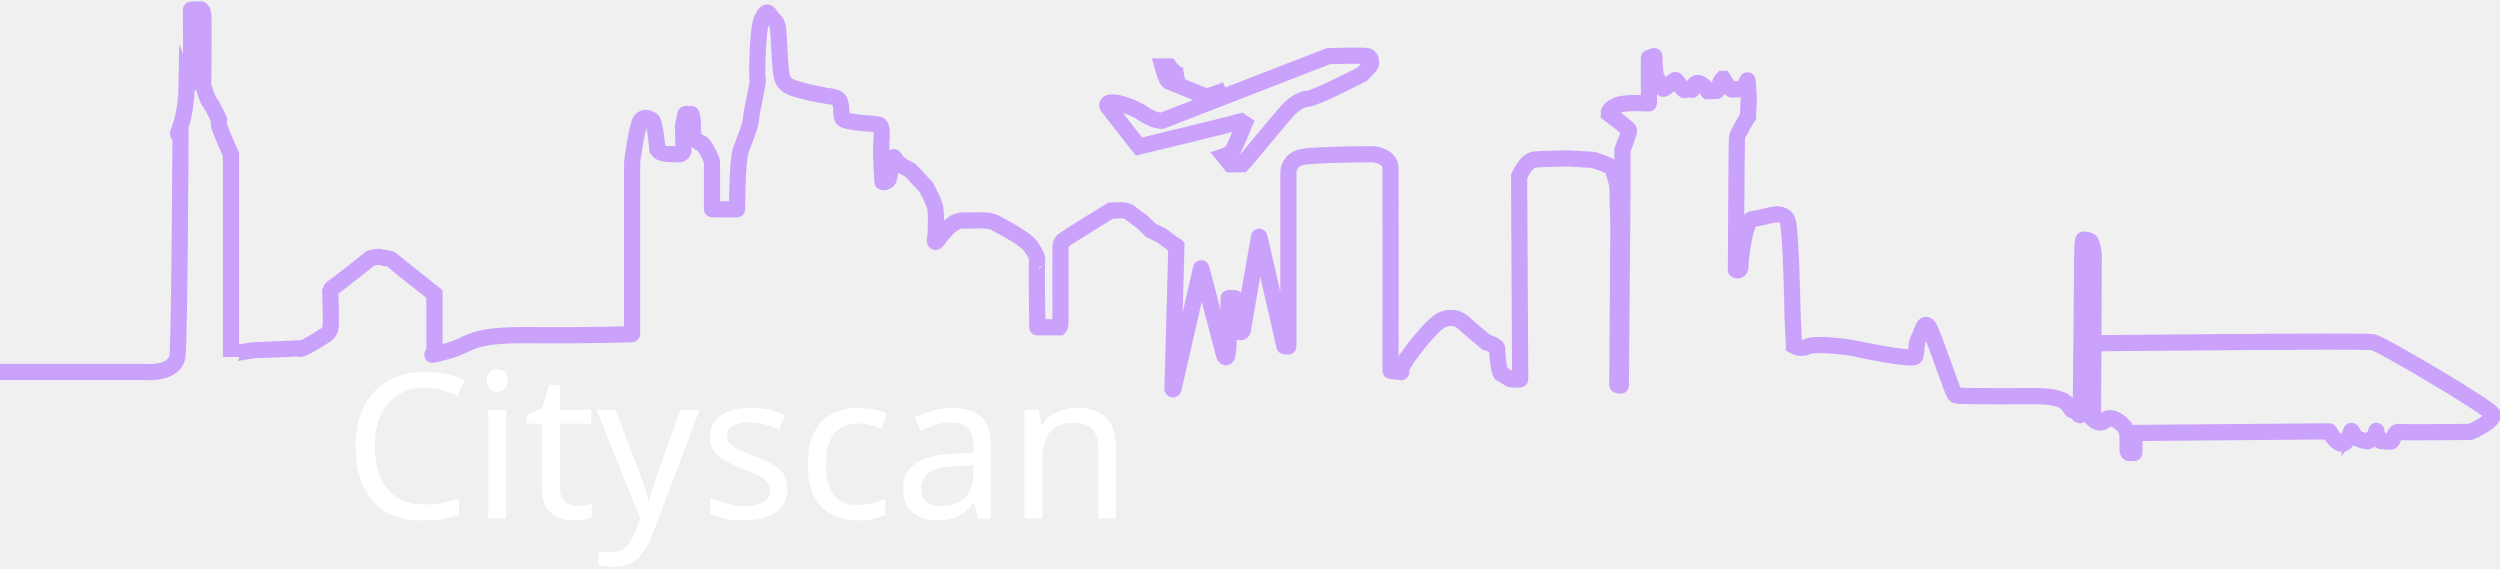
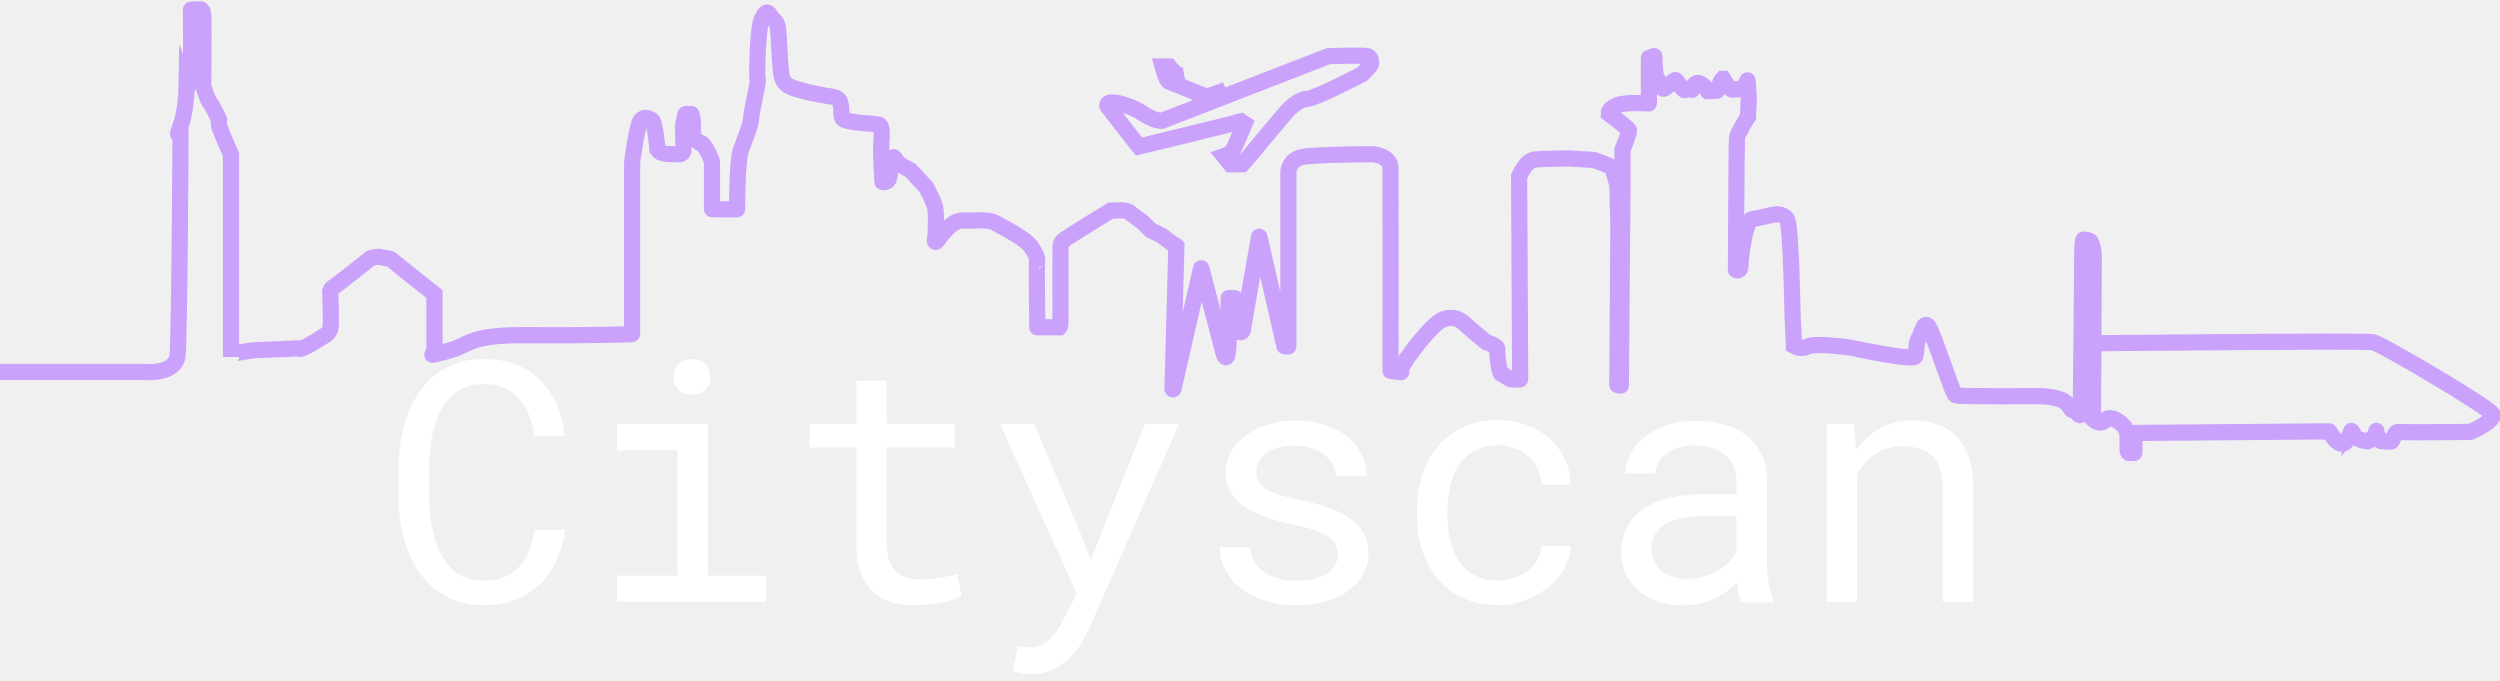
- <svg xmlns="http://www.w3.org/2000/svg" version="1.1" id="Layer_1" x="0px" y="0px" viewBox="0 0 1852.9 421" style="enable-background:new 0 0 1852.9 421;" xml:space="preserve">
+ <svg xmlns="http://www.w3.org/2000/svg" version="1.1" id="Layer_1" x="0px" y="0px" viewBox="0 0 1852.9 504" style="enable-background:new 0 0 1852.9 504;" xml:space="preserve">
  <style type="text/css">
	.st0{fill:none;stroke:#CAA2FC;stroke-width:12;stroke-miterlimit:10;}
	.st1{fill:none;}
- 	.st2{fill:#FFFFFF;}
- 	.st3{font-family:'RobotoMono-Regular';}
- 	.st4{font-size:150px;}
+ 	.st2{enable-background:new    ;}
+ 	.st3{fill:#FFFFFF;}
</style>
  <path class="st0" d="M0,275.7h108.1l0,0c0.2,0,22,1.9,23.5-12.4c1.4-13.8,2.2-157.5,2.2-167.2c0-0.1-0.2-0.2-0.2,0  c-0.8,1.7-3.4,7.1,0.2-2.7c4.2-11.3,4.5-28.4,4.5-28.4s0.8,2.2,2.4-4.8c1.5-6.9,0.8-50.5,0.8-53c0-0.1,0.1-0.1,0.1-0.1h6.3  c0,0,2-1.5,2.7,3.8c0.6,5.5,0,51.6,0,52.3l0,0c0.1,0.3,2.9,10.4,4.8,12.6c1.9,2.2,6.7,12.2,7,12.9c0,0,0,0,0,0.1  c-0.1,0.3-0.5,2.5,0,4.7c0.6,2.3,7.4,17.9,7.4,17.9l1.4,3l0,0v150.2c0,0,0-2.3,6.1-3.3s9.8-1.8,13-1.8s32.6-1.4,32.6-1.4  s-1.8,1.4,2.4-0.4c4.2-1.8,16.1-9.4,16.1-9.4s2.4-1.5,3.4-4.7c1-3.1,0-26.2,0-26.2s-1.1-2.6,3.1-5.2c4.2-2.7,26.1-20.3,26.6-20.7  l0,0c0.3-0.1,5.3-1.8,8.2-0.8c3.1,0.8,6.5,0.6,8.3,2.4c1.8,1.8,29.8,23.8,31,24.8v0.1v44c0,0,0,0.1-0.1,0.1c-0.7,0.3-6.3,2.6,10.2-2  c17.6-4.8,14.6-12.2,60.6-11.7c44.5,0.4,73.8-0.7,75.7-0.8c0.1,0,0.1-0.1,0.1-0.1V120.4l0,0c0-0.2,3.7-28.5,6.5-31.3  c2.9-2.9,4.8-1.5,7.8-0.4c2.8,1.2,4.4,21.4,4.5,22.3c0,0,0,0,0,0.1c2,3,8.1,3.1,8.1,3.1l8.6,0.1l0,0c0.1,0,2.6-0.7,2.6-3.1  s-0.4-14.5-0.4-17.2c0-0.3,0-0.6,0-0.6l1.8-8.8c0-0.1,0.1-0.1,0.1-0.1l4.1,0.1c0,0,0.1-1.1,0.8,1.7c0.6,2.9,0.6,8.3,0.6,8.3v5.7l0,0  l1,2.4l0,0l3.3,2.7c0,0,0,0,0.1,0c0.3,0,2.7,0.3,4.8,4.1c2.3,4,4.9,8.5,4.9,11.3V155c0,0.1,0.1,0.1,0.1,0.1l18.4,0.1  c0.1,0,0.1,0,0.1-0.1c0-2.2,0.1-35.7,2.6-43.2c2.6-7.6,7.5-18.7,7.8-23.9c0.1-5.2,5.9-28.2,4.8-29.5c-0.8-1.2,0.1-37.8,2.9-43.7  c2.7-5.9,4.2-7.2,6.4-3.5c2,3.7,4.8,3.8,5.7,8.9c0.8,5.1,1.5,25.5,2,29.4c0.6,3.8,0,10.1,5.5,13.8s29.3,7.8,29.5,7.8l0,0  c0.1,0,6.3,0.4,8.1,2.6c2,2.2,2,8.9,2,8.9s-0.1,3.4,1,5.3c1.1,2,14.1,3.1,14.1,3.1s13,0.8,13.4,1.7c0.3,0.8,2,0.6,1.2,11.1  c-0.8,10.2,0.7,29.5,0.8,30.9c0,0.1,0,0.1,0.1,0.1c0.6,0.1,4.2,0.3,4.8-3.1c0.7-3.7,2-12.9,2-12.9s0.8-4.8,2.7-0.8  c1.8,3.9,10.7,7.9,11.1,8.1l0,0l11.5,12.4l0,0c0.1,0.2,6.7,11.8,7.1,17.1c0.6,5.1,0,19.1,0,19.4l0,0c0,0.2-1.4,5.1,0.3,4.1  c1.7-0.8,10.2-16.3,20.2-15.8c10.1,0.5,18-1.5,24.7,2.3s21.7,11.3,25.7,17.3s4.8,9,4.4,9.2c-0.6,0.1,0.1,47.8,0.1,50.3  c0,0.1,0.1,0.1,0.1,0.1h16.2h0.1c0.2-0.2,0.8-1.1,0.8-4.8c-0.1-4.2,0-54.5,0-54.5s-0.1-3,1.8-4.8c2-2,34.4-21.8,35.4-22.4  c0,0,0,0,0.1,0l8.9-0.3l0,0c0.2,0,4.4,0.8,4.9,1.5c0.6,0.7,7.8,5.9,8.9,6.7c1.1,0.8,6.4,6.2,6.7,6.5l0,0l8.3,4.1l0,0l8.5,6.4l0,0  l2.3,1.2l0.1,0.1L869,288.2c0,0.4,0.6,0.5,0.7,0.1l20.5-89.4c0-0.1,0.2-0.1,0.2,0l16.8,64.2c0,0,3.1,8.1,3.4-10.8  c0.3-17.8,0-30,0-31.3c0-0.1,0.1-0.1,0.1-0.1l4.5,0.1c0.1,0,0.1,0.1,0.1,0.1c-0.2,1.8-2.2,22.3,2,24.5c4.4,2.4,4.1-2.2,4.4-4.5  c0.3-2.3,10.4-59.3,11.5-65.6c0-0.1,0.2-0.1,0.2,0l18.6,81.1c0,0.1,0.1,0.1,0.1,0.1l2.7,0.1c0.1,0,0.1,0,0.1-0.1v-51.5v-78.4l0,0  c0-0.1,0.8-8.6,10.4-10.5c9.7-1.9,52.2-2,52.4-2l0,0c0.1,0,12.6,1,12.9,10.2c0.1,9.1,0,146.2,0,150.3c0,0.1,0,0.1,0.1,0.1l7.7,0.9  c0.1,0,0.2-0.1,0.1-0.2c-0.4-0.7-0.5-3,5-11c7.4-10.4,19.7-25.5,26.1-27.9s11.3-0.7,14.9,2.4c3.4,3.2,16.6,14.2,17.1,14.6l0,0  c0.4,0.1,8.5,2.3,8.1,5.1c-0.4,2.9,1.4,18,3.1,18.4s6,4,7.4,4h6.4c0.1,0,0.1-0.1,0.1-0.1l-0.8-150.3l0,0c0.2-0.4,4.9-11.9,11.6-12.6  c6.7-0.6,24.6-0.8,24.7-0.8l0,0l18.6,1.1l0,0c0.3,0.1,13.8,4.2,14.3,6.5c0.6,2.3,3.7,10.4,3.7,14.2s0.7,27.7,0.7,27.7l-0.8,118.4  c0,0.1,0,0.1,0.1,0.1l2.4,0.4c0.1,0,0.1,0,0.1-0.1l1.2-147V111l0,0c0.2-0.5,5.1-12.7,4.9-14.3c-0.1-1.5-14.2-11.8-15-12.4  c0,0,0,0,0-0.1c-0.1-0.4-0.4-3.3,5.7-6c6.2-2.8,22.3-1.6,23.9-1.5c0.1,0,0.1,0,0.1-0.1V43c0,0,0-0.1,0.1-0.1l3.9-1.3  c0.1,0,0.1,0,0.1,0.1c0,1.5,0.2,14.1,1.5,15.5c1.2,1.5,3.4,8.8,5.2,8.6c1.8-0.1,7.8-6.8,8.9-6.5c1.2,0.3,5.7,8.6,7.2,7.4  c1.3-1.1,4.4-0.3,5-0.1c0.1,0,0.1,0,0.1-0.1c0.1-0.7,1.1-4.6,3.8-5c2.9-0.4,6.3,3.7,6.4,3.8l0,0l1.4,2.1l0.1,0.1l6.6-0.1  c0,0,0.1,0,0.1-0.1c0.2-0.4,1.8-3.4,2.4-5.6c0.5-2,1.6-3,1.9-3.3c0.1,0,0.1,0,0.2,0c0.6,1,5,8.2,7,8c2.2-0.1,5.5-0.3,5.5-0.3  s0.8,0.1,2.4-1.2c1.2-1,2.7-4.1,3.2-5.3c0-0.1,0.2-0.1,0.2,0l0.8,14.5l0,0l-0.6,12.4c0,0,0,0,0,0.1c-0.4,0.6-7.8,12.3-8.1,15.4  c-0.4,3.3-0.8,95.3-0.8,98c0,0,0,0.1,0.1,0.1c0.5,0.2,3.4,1.5,3.3-3.7c-0.1-5.7,3.7-33.5,8.6-34c4.9-0.6,15.4-3.3,15.4-3.3  s7.8-1.7,10.6,3.7c2.9,5.3,4,71.8,4,71.8l1,21.7v0.1c0.5,0.3,5.1,2.9,10.6,0.3c5.9-2.7,31.5,1,31.6,1l0,0c0.2,0,46,10,47.6,6.5  c1.5-3.4,0.3-9.4,2.7-13.5c2.4-4.1,3.5-12.2,6.8-9.2c3.3,2.9,18.1,50.2,20.4,51.5l0,0c2.5,1,61.8,0.6,61.8,0.6s12.6,0.1,18.2,3.5  s5.2,7.6,7.6,7.1c2.4-0.6,4.7,6.4,5.1,2.2c0.4-4.1,1.2-109.1,1.2-109.1s-0.1-19.8,1.1-19.8s4.8,0.7,5.3,1.7c0.6,1,2,6,2.2,9.5  c0.1,3.4-0.6,119.2-0.6,121.9v0.1c0.4,0.4,5.4,5,9.2,0.6c4-4.6,15.7,3.4,16.3,10.2s-0.6,14.2,1.2,14.2h3.9c0.1,0,0.1-0.1,0.1-0.1  V321c0-0.1,0.1-0.1,0.1-0.1l144.3-1.2c0,0,0.1,0,0.1,0.1c0.5,1,8.3,14.9,13.2,6.3c4.9-8.9,2.9-6.4,2.9-6.4s0.1-1.7,2.2,2.6  c2,4.1,9.6,4.7,10.2,4.7c0,0,0,0,0.1,0c0.4-0.2,6.7-3.8,6.3-7c-0.4-3.3,0.7,7.1,3.8,7s7.1,1.2,7.9-0.4c0.8-1.7,2.4-7.2,4.8-6.5  c2.4,0.6,52.3,0,53.3,0l0,0c0.6-0.2,18.9-8.4,16.1-13.4c-2.7-4.8-81.9-51.9-88.6-53.1s-205.4,0.8-205.4,0.8" />
  <path class="st0" d="M844.2,108.6c0,0,67.6-16.4,70-17.2s5.5-1.5,5.5-1.5l2.7,1.8c0,0-6.7,16.3-8.5,19.4s-6.7,4.7-6.7,4.7l4.8,6h8.5  l3.5-3.7c0,0,30.3-36.7,31.9-37.8c1.5-1.2,7-6.7,13.2-7.1c6.4-0.4,40.4-18.2,40.4-18.2s6.5-6,6.7-7.9c0.1-2-0.4-4.7-2.4-5.5  s-29.2,0-29.2,0L861.2,89.5c0,0-5.5,0.4-13.6-5.1s-19-8.5-22.7-8.5s-4.7,1.2-4.1,2.9C821.7,80.1,844.2,108.6,844.2,108.6z" />
  <path class="st0" d="M877.7,56c-6,1-11.3-6.7-11.3-6.7h-4.8c0,0,2.9,10.6,4.8,11.2c2,0.6,27.5,11.1,27.5,11.1s7.5-1.8,14.9-5.2" />
  <rect x="254.4" y="271.7" class="st1" width="748.6" height="117" />
-   <text transform="matrix(1 0 0 1 254.3615 384.2002)" class="st2 st3 st4">Cityscan</text>
+   <g class="st2">
+     <path class="st3" d="M418.8,392.7c-1.1,8.2-3.2,15.8-6.3,22.6s-7.3,12.8-12.4,17.7c-5.1,4.9-11.1,8.7-18.1,11.5   c-7,2.7-14.7,4.1-23.3,4.1c-7.3,0-14-1-20-3.1c-6-2.1-11.3-4.9-16-8.6c-4.7-3.7-8.7-8-12.1-12.9c-3.4-5-6.2-10.4-8.4-16.2   c-2.2-5.9-3.9-12-5-18.4c-1.1-6.4-1.7-12.9-1.8-19.5V345c0.1-6.6,0.7-13.1,1.8-19.5c1.1-6.4,2.8-12.6,5-18.4   c2.2-5.9,5-11.3,8.4-16.3c3.4-5,7.4-9.3,12.1-13c4.7-3.7,10-6.5,15.9-8.6c5.9-2.1,12.6-3.1,20-3.1c8.9,0,16.8,1.4,23.8,4.1   c7,2.7,13,6.6,18.1,11.6c5,5,9.1,11,12.1,18c3.1,7,5.1,14.7,6,23.2h-22.6c-0.7-5.4-2-10.4-3.8-15c-1.8-4.6-4.2-8.7-7.2-12.2   c-3-3.5-6.7-6.2-11-8.2c-4.4-2-9.5-3-15.4-3c-5.4,0-10.1,0.9-14.2,2.6c-4.1,1.8-7.7,4.1-10.6,7.1c-3,3-5.5,6.5-7.4,10.5   c-2,4-3.6,8.2-4.8,12.7c-1.2,4.5-2.1,9.1-2.6,13.7c-0.5,4.7-0.8,9.2-0.8,13.6v25c0,4.4,0.3,8.9,0.8,13.6c0.5,4.7,1.4,9.3,2.6,13.8   c1.2,4.5,2.8,8.8,4.8,12.8c2,4,4.4,7.5,7.4,10.6c3,3.1,6.5,5.5,10.6,7.2c4.1,1.8,8.8,2.6,14.3,2.6c5.9,0,11.1-0.9,15.4-2.8   c4.4-1.9,8-4.5,11-7.9c3-3.4,5.4-7.4,7.2-12c1.8-4.6,3.1-9.6,3.8-15H418.8z" />
+     <path class="st3" d="M457.3,314.1h67.5v112.5h43.1v19.5H457.3v-19.5h44.9v-92.9h-44.9V314.1z M499.3,279.5c0-3.7,1.1-6.9,3.4-9.5   c2.2-2.6,5.6-3.8,10.2-3.8c4.5,0,7.9,1.3,10.1,3.8c2.3,2.6,3.4,5.7,3.4,9.5c0,3.7-1.1,6.7-3.4,9.2c-2.3,2.4-5.7,3.7-10.1,3.7   c-4.6,0-8-1.2-10.2-3.7C500.4,286.2,499.3,283.1,499.3,279.5z" />
+     <path class="st3" d="M657.2,282.1v32h50.3v17.5h-50.3v71.8c0,5.1,0.7,9.4,2,12.7c1.3,3.3,3.1,6,5.4,8c2.3,2,4.9,3.4,7.9,4.2   c3,0.8,6.1,1.2,9.5,1.2c2.4,0,5-0.1,7.6-0.4c2.6-0.3,5.1-0.6,7.6-1c2.5-0.4,4.8-0.8,7-1.3c2.2-0.4,3.9-0.8,5.3-1.2l3.2,16   c-1.9,1.1-4.2,2.1-6.8,3c-2.7,0.9-5.6,1.6-8.8,2.2c-3.2,0.6-6.5,1.1-10.1,1.4c-3.5,0.3-7.1,0.5-10.6,0.5c-5.9,0-11.3-0.8-16.4-2.5   c-5.1-1.7-9.5-4.3-13.2-7.9c-3.7-3.6-6.7-8.3-8.9-14c-2.2-5.7-3.2-12.7-3.2-20.8v-71.8h-34.7v-17.5h34.7v-32H657.2z" />
+     <path class="st3" d="M802.4,399.3l5.9,16l40.3-101.2h25.3l-67,152.5c-1.5,3.4-3.5,7-5.9,10.9c-2.4,3.8-5.3,7.4-8.7,10.6   c-3.4,3.3-7.4,6-12,8.2c-4.6,2.2-9.8,3.3-15.7,3.3c-1.1,0-2.2-0.1-3.5-0.2c-1.3-0.1-2.6-0.3-3.9-0.5c-1.3-0.2-2.5-0.4-3.7-0.7   c-1.1-0.2-2.1-0.4-2.8-0.6l3.7-18.4c0.6,0,1.3,0,2.3,0.1c1,0.1,2,0.2,3.1,0.2c1.1,0.1,2.1,0.1,3.1,0.2s1.7,0.1,2.3,0.1   c3.1,0,5.9-0.9,8.5-2.6s4.8-3.7,6.8-6.1c2-2.4,3.7-4.8,5.1-7.3c1.4-2.5,2.5-4.6,3.4-6.2l9-17.6l-56.9-125.9h25.3L802.4,399.3z" />
+     <path class="st3" d="M991.6,411.2c0-2.7-0.5-5.1-1.6-7.3c-1.1-2.2-2.8-4.1-5.4-5.9c-2.5-1.8-5.9-3.4-10-4.9   c-4.2-1.5-9.3-2.9-15.5-4.1c-7.6-1.5-14.5-3.4-20.7-5.6s-11.6-4.8-16-7.9c-4.4-3.1-7.9-6.6-10.3-10.7c-2.4-4.1-3.7-8.9-3.7-14.3   c0-5.4,1.3-10.4,3.8-15.1c2.5-4.7,6.1-8.8,10.6-12.3c4.6-3.5,10-6.3,16.3-8.3c6.3-2,13.2-3.1,20.8-3.1c8.1,0,15.5,1.1,22,3.2   c6.5,2.1,12,5,16.6,8.8c4.6,3.7,8.1,8.1,10.6,13.1c2.5,5,3.7,10.4,3.7,16.2h-22.6c0-2.8-0.7-5.6-2.2-8.4s-3.5-5.1-6.1-7.3   c-2.6-2.1-5.8-3.8-9.5-5.1c-3.7-1.3-7.9-2-12.5-2c-4.8,0-9,0.5-12.6,1.6c-3.6,1.1-6.6,2.5-9,4.3c-2.4,1.8-4.2,3.9-5.4,6.2   c-1.2,2.4-1.8,4.8-1.8,7.3c0,2.6,0.5,4.9,1.5,7c1,2,2.7,3.9,5.1,5.5c2.4,1.6,5.6,3.1,9.6,4.4c4,1.3,9.1,2.6,15.3,3.8   c8.1,1.7,15.4,3.7,21.9,5.9c6.4,2.2,11.8,4.9,16.2,8.1c4.4,3.1,7.8,6.8,10.1,10.9s3.5,9,3.5,14.4c0,5.9-1.3,11.2-4,16   c-2.6,4.8-6.3,8.9-11,12.3c-4.7,3.4-10.4,6.1-17,7.9s-13.8,2.8-21.6,2.8c-9,0-16.9-1.2-23.9-3.6c-7-2.4-12.9-5.6-17.8-9.5   c-4.8-3.9-8.5-8.5-11.1-13.7c-2.6-5.2-3.8-10.6-3.8-16.2h22.6c0.3,4.6,1.6,8.5,3.7,11.7c2.2,3.2,4.8,5.7,8.1,7.7   c3.2,2,6.8,3.3,10.7,4.2c3.9,0.8,7.8,1.2,11.6,1.2c9.5,0,17-1.7,22.6-5.2C988.7,421.6,991.5,416.9,991.6,411.2z" />
+     <path class="st3" d="M1110.1,430.3c4.1,0,8-0.7,11.9-2c3.9-1.3,7.3-3.1,10.3-5.4c3-2.3,5.4-5,7.3-8.2c1.8-3.1,2.8-6.5,2.9-10.2   h21.4c-0.1,5.9-1.6,11.5-4.6,16.8c-3,5.3-6.9,10-11.9,14c-5,4-10.7,7.2-17.1,9.6c-6.4,2.4-13.1,3.6-20.1,3.6   c-10,0-18.8-1.8-26.2-5.4c-7.5-3.6-13.7-8.4-18.7-14.5s-8.8-13.1-11.3-21c-2.5-7.9-3.8-16.3-3.8-25.1v-5.1c0-8.7,1.3-17,3.8-25   c2.5-8,6.3-15,11.3-21.1c5-6.1,11.2-10.9,18.7-14.5c7.5-3.6,16.2-5.4,26.2-5.4c7.8,0,15,1.2,21.5,3.7c6.5,2.5,12.2,5.9,17,10.1   c4.8,4.3,8.5,9.3,11.2,15.2s4,12.1,4,18.8h-21.4c-0.1-4-1-7.8-2.6-11.3c-1.7-3.5-3.9-6.7-6.8-9.3c-2.8-2.7-6.2-4.8-10.2-6.3   c-3.9-1.5-8.2-2.3-12.8-2.3c-7,0-12.9,1.4-17.6,4.2c-4.8,2.8-8.6,6.5-11.5,11c-2.9,4.5-5,9.6-6.3,15.2c-1.3,5.6-1.9,11.3-1.9,17   v5.1c0,5.8,0.6,11.5,1.9,17.2c1.3,5.7,3.3,10.7,6.2,15.3c2.9,4.5,6.7,8.2,11.5,11C1097.1,428.9,1103,430.3,1110.1,430.3z" />
+     <path class="st3" d="M1290.6,446.2c-0.9-1.7-1.6-3.8-2.1-6.4c-0.5-2.6-0.9-5.2-1.2-8c-2.3,2.3-4.8,4.4-7.6,6.5   c-2.8,2-5.9,3.8-9.3,5.4c-3.4,1.5-7,2.8-10.8,3.7c-3.8,0.9-7.9,1.3-12.2,1.3c-7,0-13.3-1-19-3.1c-5.7-2-10.5-4.8-14.4-8.2   c-3.9-3.5-7-7.6-9.2-12.3c-2.2-4.8-3.2-9.9-3.2-15.4c0-7.2,1.4-13.6,4.3-19c2.9-5.5,7-10,12.3-13.6c5.3-3.6,11.7-6.3,19.1-8.1   c7.4-1.8,15.8-2.7,25-2.7h24.7v-10.4c0-4-0.7-7.6-2.2-10.7s-3.5-5.9-6.2-8.1c-2.7-2.2-6-4-9.8-5.2c-3.9-1.2-8.2-1.8-13-1.8   c-4.5,0-8.5,0.6-12,1.7c-3.5,1.1-6.5,2.6-9,4.5c-2.4,1.9-4.3,4.1-5.7,6.7c-1.3,2.6-2,5.2-2,8h-22.7c0.1-4.8,1.3-9.5,3.7-14.2   c2.4-4.6,5.9-8.8,10.4-12.5s10-6.7,16.5-9c6.5-2.3,13.8-3.4,22-3.4c7.5,0,14.4,0.9,20.9,2.7c6.4,1.8,12,4.6,16.7,8.3   c4.7,3.7,8.4,8.3,11,13.9c2.7,5.5,4,12,4,19.4v61.4c0,4.4,0.4,9.1,1.2,14c0.8,4.9,2,9.2,3.4,12.9v2H1290.6z M1250.7,429   c4.4,0,8.5-0.6,12.3-1.7c3.8-1.1,7.3-2.6,10.4-4.5c3.1-1.9,5.8-4,8.1-6.4c2.3-2.4,4.1-4.9,5.4-7.5v-26.7h-21   c-13.2,0-23.4,2-30.8,5.9s-11,10.1-11,18.4c0,3.3,0.5,6.3,1.6,9c1.1,2.8,2.7,5.1,4.9,7.1c2.2,2,5,3.6,8.3,4.7   C1242.5,428.4,1246.3,429,1250.7,429z" />
+     <path class="st3" d="M1374.1,314.1l1.6,19.5c4.8-6.8,10.7-12.2,17.7-16.1c7-3.9,14.8-5.8,23.4-5.9c6.9,0,13.2,1,18.9,2.9   s10.5,5,14.5,9.2c4,4.2,7.1,9.4,9.2,15.8c2.2,6.4,3.2,14,3.2,22.8v83.9h-22.6v-83.4c0-5.9-0.7-10.8-2-14.9   c-1.3-4.1-3.2-7.4-5.8-9.9c-2.6-2.5-5.7-4.4-9.4-5.5c-3.7-1.1-8-1.7-12.8-1.7c-7.6,0-14.2,1.9-20,5.7c-5.7,3.8-10.3,8.8-13.7,15   v94.7h-22.6V314.1H1374.1z" />
+   </g>
</svg>
